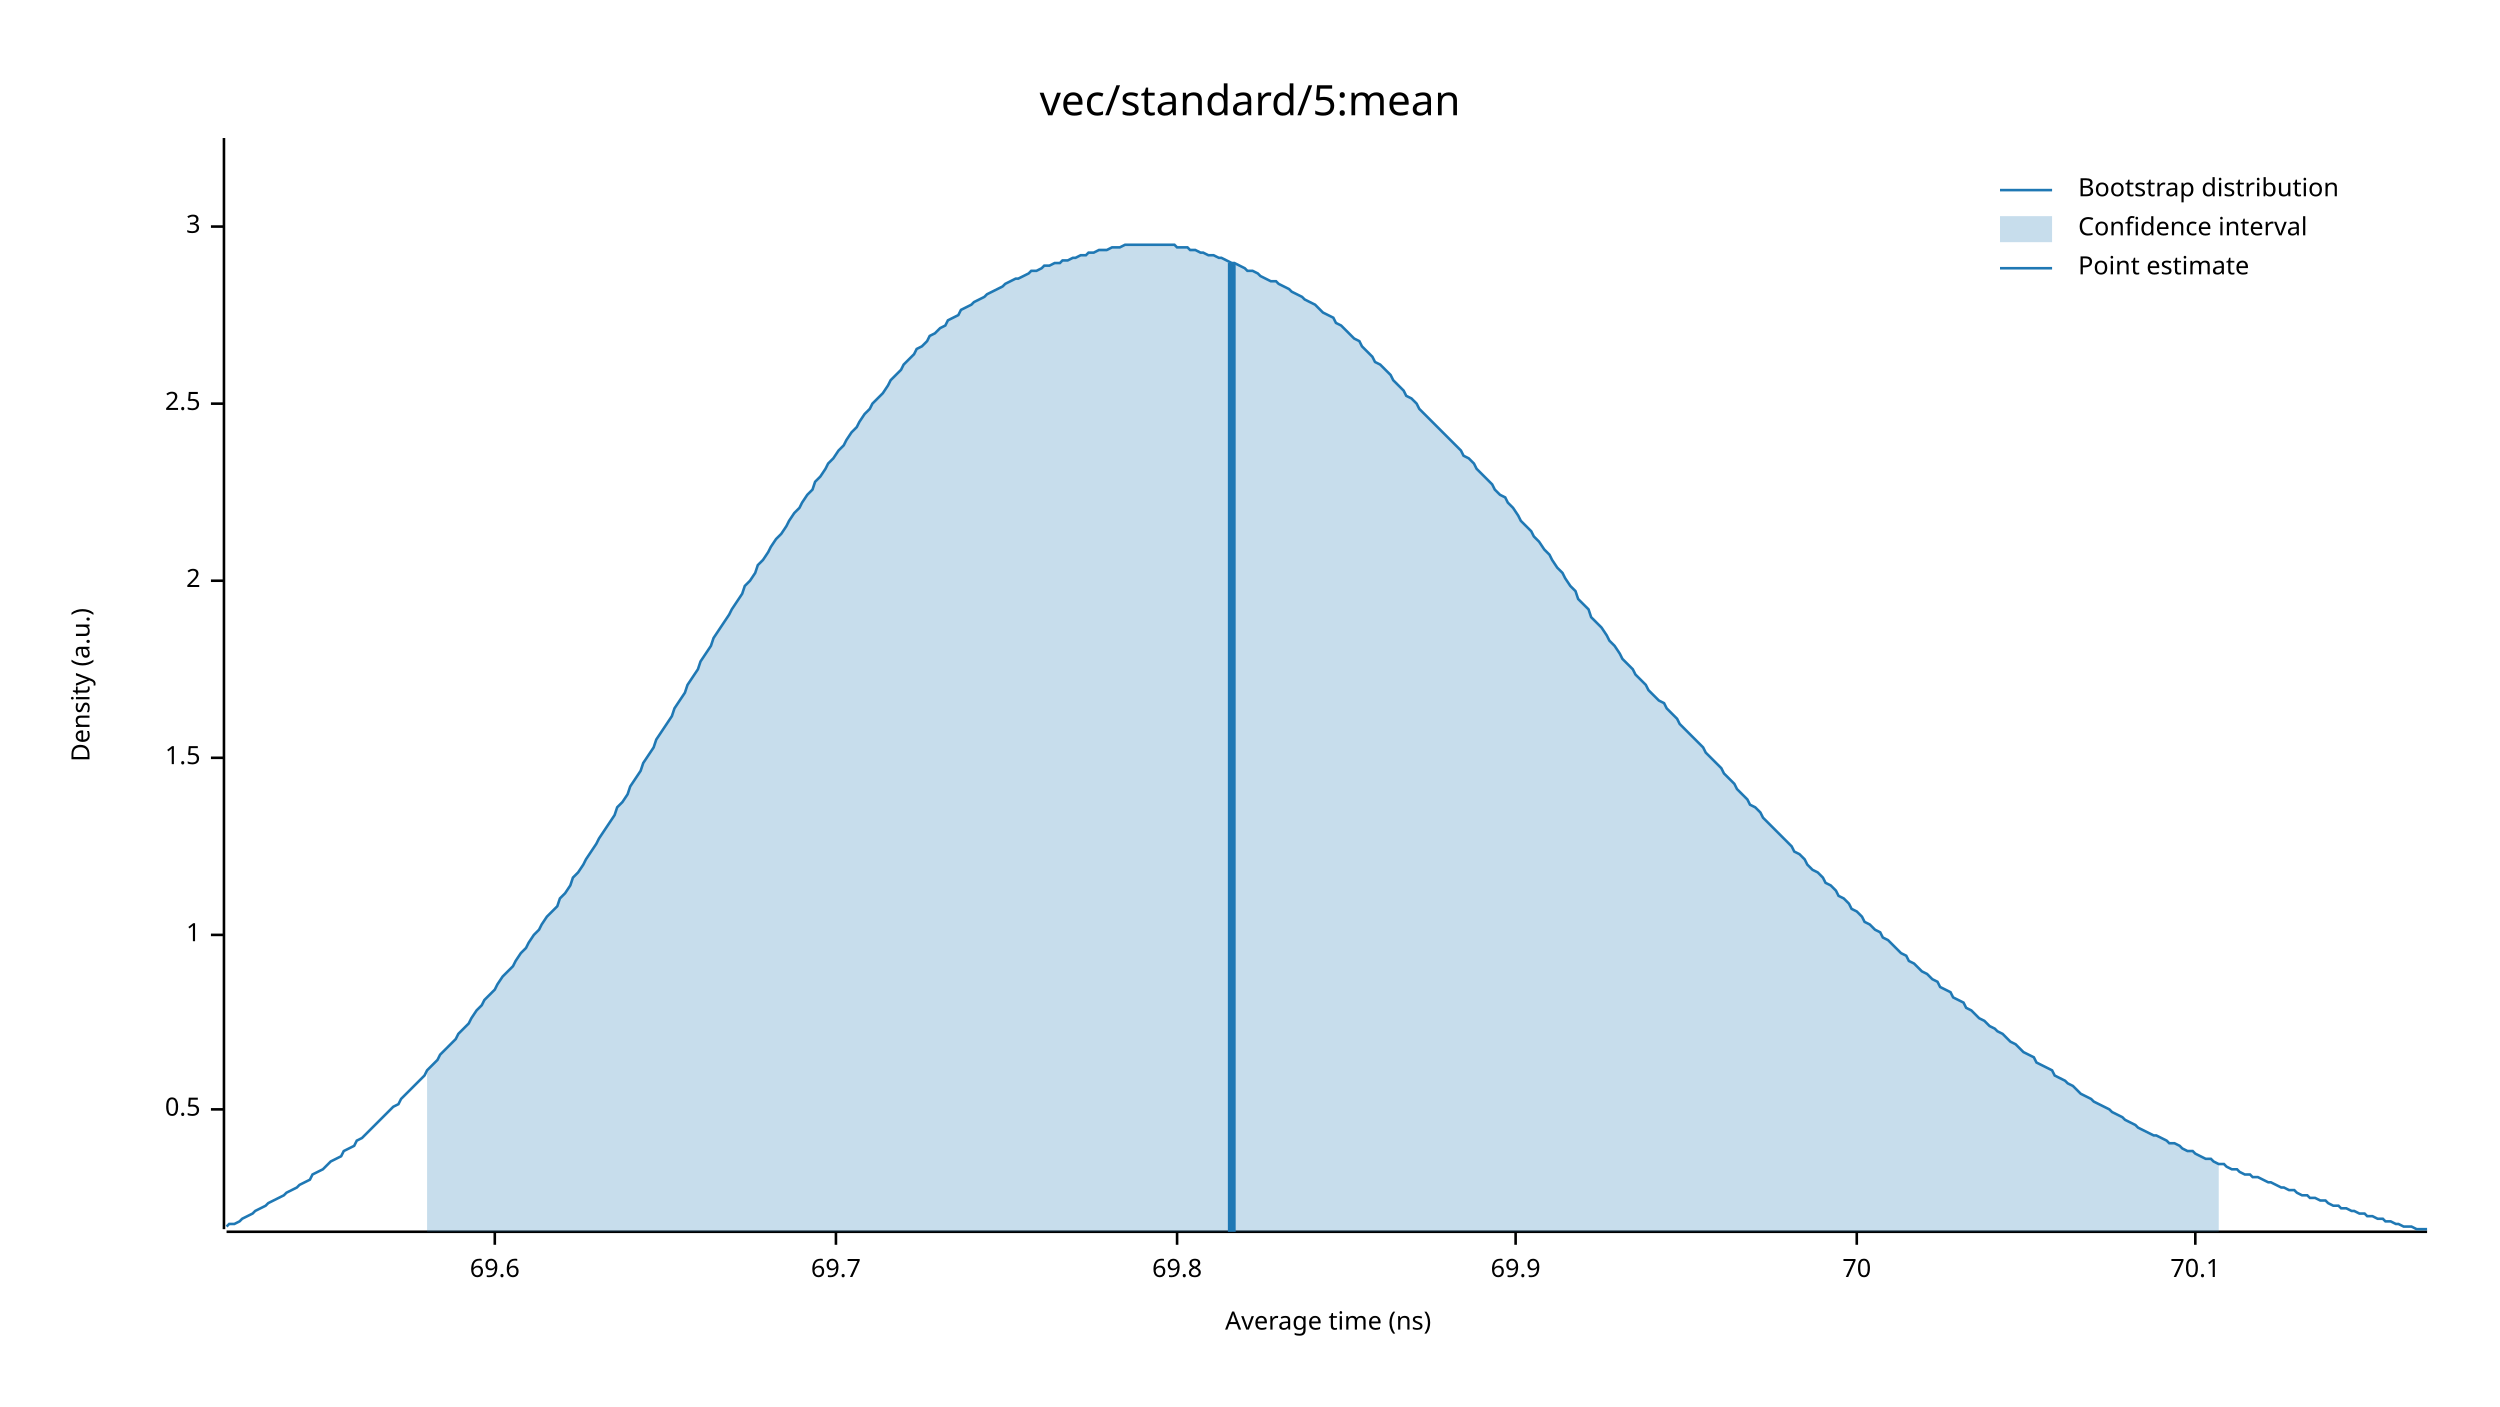
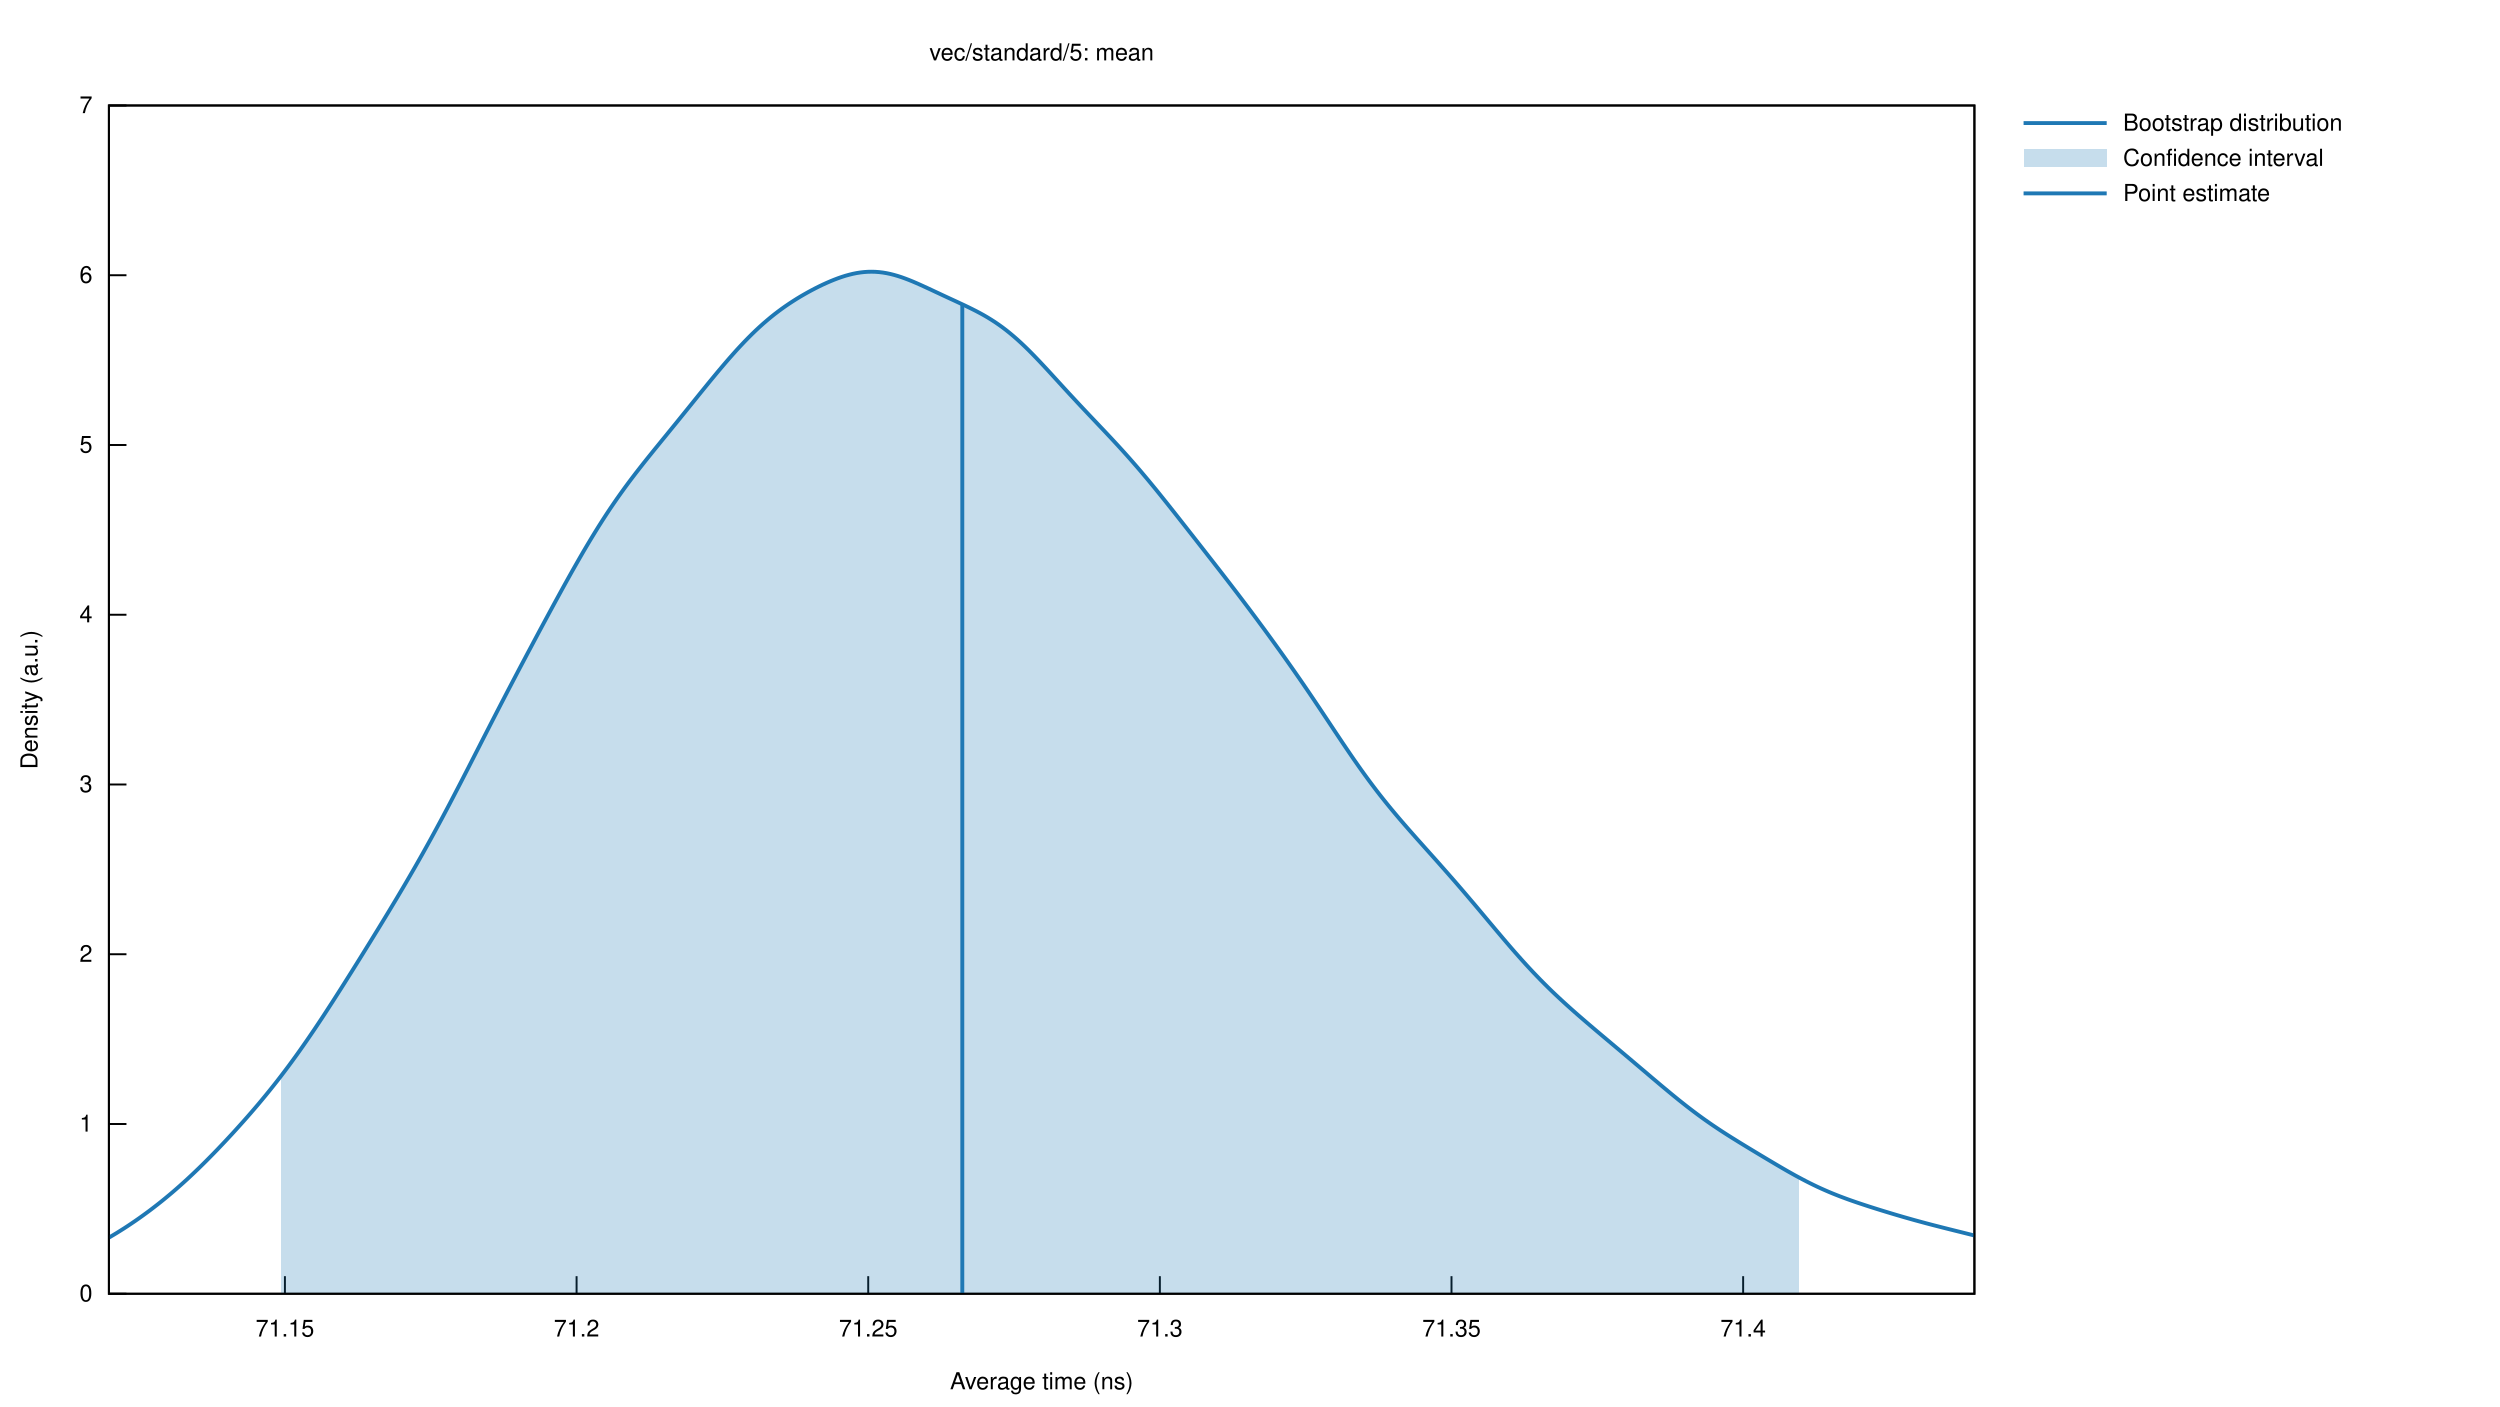
- <svg xmlns="http://www.w3.org/2000/svg" width="960" height="540" viewBox="0 0 960 540">
-   <text x="480" y="32" dy="0.76em" text-anchor="middle" font-family="sans-serif" font-size="16.129" opacity="1" fill="#000000">
- vec/standard/5:mean
- </text>
-   <text x="27" y="263" dy="0.76em" text-anchor="middle" font-family="sans-serif" font-size="9.677" opacity="1" fill="#000000" transform="rotate(270, 27, 263)">
- Density (a.u.)
- </text>
-   <text x="510" y="513" dy="-0.5ex" text-anchor="middle" font-family="sans-serif" font-size="9.677" opacity="1" fill="#000000">
- Average time (ns)
- </text>
-   <polyline fill="none" opacity="1" stroke="#000000" stroke-width="1" points="86,53 86,472 " />
-   <text x="77" y="426" dy="0.5ex" text-anchor="end" font-family="sans-serif" font-size="9.677" opacity="1" fill="#000000">
- 0.5
- </text>
-   <polyline fill="none" opacity="1" stroke="#000000" stroke-width="1" points="81,426 86,426 " />
-   <text x="77" y="359" dy="0.5ex" text-anchor="end" font-family="sans-serif" font-size="9.677" opacity="1" fill="#000000">
- 1
- </text>
-   <polyline fill="none" opacity="1" stroke="#000000" stroke-width="1" points="81,359 86,359 " />
-   <text x="77" y="291" dy="0.5ex" text-anchor="end" font-family="sans-serif" font-size="9.677" opacity="1" fill="#000000">
- 1.5
- </text>
-   <polyline fill="none" opacity="1" stroke="#000000" stroke-width="1" points="81,291 86,291 " />
-   <text x="77" y="223" dy="0.5ex" text-anchor="end" font-family="sans-serif" font-size="9.677" opacity="1" fill="#000000">
- 2
- </text>
-   <polyline fill="none" opacity="1" stroke="#000000" stroke-width="1" points="81,223 86,223 " />
-   <text x="77" y="155" dy="0.5ex" text-anchor="end" font-family="sans-serif" font-size="9.677" opacity="1" fill="#000000">
- 2.5
- </text>
-   <polyline fill="none" opacity="1" stroke="#000000" stroke-width="1" points="81,155 86,155 " />
-   <text x="77" y="87" dy="0.5ex" text-anchor="end" font-family="sans-serif" font-size="9.677" opacity="1" fill="#000000">
- 3
- </text>
-   <polyline fill="none" opacity="1" stroke="#000000" stroke-width="1" points="81,87 86,87 " />
-   <polyline fill="none" opacity="1" stroke="#000000" stroke-width="1" points="87,473 932,473 " />
-   <text x="190" y="483" dy="0.76em" text-anchor="middle" font-family="sans-serif" font-size="9.677" opacity="1" fill="#000000">
- 69.6
- </text>
-   <polyline fill="none" opacity="1" stroke="#000000" stroke-width="1" points="190,473 190,478 " />
-   <text x="321" y="483" dy="0.76em" text-anchor="middle" font-family="sans-serif" font-size="9.677" opacity="1" fill="#000000">
- 69.7
- </text>
-   <polyline fill="none" opacity="1" stroke="#000000" stroke-width="1" points="321,473 321,478 " />
-   <text x="452" y="483" dy="0.76em" text-anchor="middle" font-family="sans-serif" font-size="9.677" opacity="1" fill="#000000">
- 69.8
- </text>
-   <polyline fill="none" opacity="1" stroke="#000000" stroke-width="1" points="452,473 452,478 " />
-   <text x="582" y="483" dy="0.76em" text-anchor="middle" font-family="sans-serif" font-size="9.677" opacity="1" fill="#000000">
- 69.9
- </text>
-   <polyline fill="none" opacity="1" stroke="#000000" stroke-width="1" points="582,473 582,478 " />
-   <text x="713" y="483" dy="0.76em" text-anchor="middle" font-family="sans-serif" font-size="9.677" opacity="1" fill="#000000">
- 70
- </text>
-   <polyline fill="none" opacity="1" stroke="#000000" stroke-width="1" points="713,473 713,478 " />
-   <text x="843" y="483" dy="0.76em" text-anchor="middle" font-family="sans-serif" font-size="9.677" opacity="1" fill="#000000">
- 70.1
- </text>
-   <polyline fill="none" opacity="1" stroke="#000000" stroke-width="1" points="843,473 843,478 " />
-   <polyline fill="none" opacity="1" stroke="#1F78B4" stroke-width="1" points="87,471 88,470 90,470 92,469 93,468 95,467 97,466 98,465 100,464 102,463 103,462 105,461 107,460 109,459 110,458 112,457 114,456 115,455 117,454 119,453 120,451 122,450 124,449 125,448 127,446 129,445 131,444 132,442 134,441 136,440 137,438 139,437 141,435 142,434 144,432 146,430 147,429 149,427 151,425 153,424 154,422 156,420 158,418 159,417 161,415 163,413 164,411 166,409 168,407 169,405 171,403 173,401 175,399 176,397 178,395 180,393 181,391 183,388 185,386 186,384 188,382 190,380 191,378 193,375 195,373 197,371 198,369 200,366 202,364 203,362 205,359 207,357 208,355 210,352 212,350 214,348 215,345 217,343 219,340 220,337 222,335 224,332 225,330 227,327 229,324 230,322 232,319 234,316 236,313 237,310 239,308 241,305 242,302 244,299 246,296 247,293 249,290 251,287 252,284 254,281 256,278 258,275 259,272 261,269 263,266 264,263 266,260 268,257 269,254 271,251 273,248 274,245 276,242 278,239 280,236 281,234 283,231 285,228 286,225 288,223 290,220 291,217 293,215 295,212 296,210 298,207 300,205 302,202 303,200 305,197 307,195 308,193 310,190 312,188 313,185 315,183 317,180 318,178 320,176 322,173 324,171 325,169 327,166 329,164 330,162 332,159 334,157 335,155 337,153 339,151 341,148 342,146 344,144 346,142 347,140 349,138 351,136 352,134 354,133 356,131 357,129 359,128 361,126 363,125 364,123 366,122 368,121 369,119 371,118 373,117 374,116 376,115 378,114 379,113 381,112 383,111 385,110 386,109 388,108 390,107 391,107 393,106 395,105 396,104 398,104 400,103 401,102 403,102 405,101 407,101 408,100 410,100 412,99 413,99 415,98 417,98 418,97 420,97 422,96 423,96 425,96 427,95 429,95 430,95 432,94 434,94 435,94 437,94 439,94 440,94 442,94 444,94 445,94 447,94 449,94 451,94 452,95 454,95 456,95 457,96 459,96 461,97 462,97 464,98 466,98 468,99 469,99 471,100 473,101 474,101 476,102 478,103 479,104 481,104 483,105 484,106 486,107 488,108 490,108 491,109 493,110 495,111 496,112 498,113 500,114 501,115 503,116 505,117 506,118 508,120 510,121 512,122 513,124 515,125 517,127 518,128 520,130 522,131 523,133 525,135 527,137 528,139 530,140 532,142 534,144 535,146 537,148 539,150 540,152 542,153 544,155 545,157 547,159 549,161 550,162 552,164 554,166 556,168 557,169 559,171 561,173 562,175 564,176 566,178 567,180 569,182 571,184 573,186 574,188 576,190 578,191 579,193 581,195 583,198 584,200 586,202 588,204 589,206 591,208 593,211 595,213 596,215 598,218 600,220 601,222 603,225 605,227 606,230 608,232 610,234 611,237 613,239 615,241 617,244 618,246 620,248 622,251 623,253 625,255 627,257 628,259 630,261 632,263 633,265 635,267 637,269 639,270 640,272 642,274 644,276 645,278 647,280 649,282 650,283 652,285 654,287 655,289 657,291 659,293 661,295 662,297 664,299 666,301 667,303 669,305 671,307 672,309 674,310 676,312 677,314 679,316 681,318 683,320 684,321 686,323 688,325 689,327 691,328 693,330 694,332 696,334 698,335 700,337 701,339 703,340 705,342 706,344 708,345 710,347 711,349 713,350 715,352 716,354 718,355 720,357 722,358 723,360 725,361 727,363 728,364 730,366 732,367 733,369 735,370 737,372 738,373 740,374 742,376 744,377 745,379 747,380 749,381 750,383 752,384 754,385 755,387 757,388 759,390 760,391 762,392 764,394 766,395 767,396 769,397 771,399 772,400 774,401 776,403 777,404 779,405 781,406 782,408 784,409 786,410 788,411 789,413 791,414 793,415 794,416 796,417 798,419 799,420 801,421 803,422 804,423 806,424 808,425 810,426 811,427 813,428 815,429 816,430 818,431 820,432 821,433 823,434 825,435 827,436 828,436 830,437 832,438 833,439 835,439 837,440 838,441 840,442 842,442 843,443 845,444 847,445 849,445 850,446 852,447 854,447 855,448 857,449 859,449 860,450 862,451 864,451 865,452 867,452 869,453 871,454 872,454 874,455 876,456 877,456 879,457 881,457 882,458 884,459 886,459 887,460 889,460 891,461 893,461 894,462 896,463 898,463 899,464 901,464 903,465 904,465 906,466 908,466 909,467 911,467 913,468 915,468 916,469 918,469 920,470 921,470 923,471 925,471 926,471 928,472 930,472 932,472 " />
-   <polygon opacity="0.25" fill="#1F78B4" points="164,411 166,409 168,407 169,405 171,403 173,401 175,399 176,397 178,395 180,393 181,391 183,388 185,386 186,384 188,382 190,380 191,378 193,375 195,373 197,371 198,369 200,366 202,364 203,362 205,359 207,357 208,355 210,352 212,350 214,348 215,345 217,343 219,340 220,337 222,335 224,332 225,330 227,327 229,324 230,322 232,319 234,316 236,313 237,310 239,308 241,305 242,302 244,299 246,296 247,293 249,290 251,287 252,284 254,281 256,278 258,275 259,272 261,269 263,266 264,263 266,260 268,257 269,254 271,251 273,248 274,245 276,242 278,239 280,236 281,234 283,231 285,228 286,225 288,223 290,220 291,217 293,215 295,212 296,210 298,207 300,205 302,202 303,200 305,197 307,195 308,193 310,190 312,188 313,185 315,183 317,180 318,178 320,176 322,173 324,171 325,169 327,166 329,164 330,162 332,159 334,157 335,155 337,153 339,151 341,148 342,146 344,144 346,142 347,140 349,138 351,136 352,134 354,133 356,131 357,129 359,128 361,126 363,125 364,123 366,122 368,121 369,119 371,118 373,117 374,116 376,115 378,114 379,113 381,112 383,111 385,110 386,109 388,108 390,107 391,107 393,106 395,105 396,104 398,104 400,103 401,102 403,102 405,101 407,101 408,100 410,100 412,99 413,99 415,98 417,98 418,97 420,97 422,96 423,96 425,96 427,95 429,95 430,95 432,94 434,94 435,94 437,94 439,94 440,94 442,94 444,94 445,94 447,94 449,94 451,94 452,95 454,95 456,95 457,96 459,96 461,97 462,97 464,98 466,98 468,99 469,99 471,100 473,101 474,101 476,102 478,103 479,104 481,104 483,105 484,106 486,107 488,108 490,108 491,109 493,110 495,111 496,112 498,113 500,114 501,115 503,116 505,117 506,118 508,120 510,121 512,122 513,124 515,125 517,127 518,128 520,130 522,131 523,133 525,135 527,137 528,139 530,140 532,142 534,144 535,146 537,148 539,150 540,152 542,153 544,155 545,157 547,159 549,161 550,162 552,164 554,166 556,168 557,169 559,171 561,173 562,175 564,176 566,178 567,180 569,182 571,184 573,186 574,188 576,190 578,191 579,193 581,195 583,198 584,200 586,202 588,204 589,206 591,208 593,211 595,213 596,215 598,218 600,220 601,222 603,225 605,227 606,230 608,232 610,234 611,237 613,239 615,241 617,244 618,246 620,248 622,251 623,253 625,255 627,257 628,259 630,261 632,263 633,265 635,267 637,269 639,270 640,272 642,274 644,276 645,278 647,280 649,282 650,283 652,285 654,287 655,289 657,291 659,293 661,295 662,297 664,299 666,301 667,303 669,305 671,307 672,309 674,310 676,312 677,314 679,316 681,318 683,320 684,321 686,323 688,325 689,327 691,328 693,330 694,332 696,334 698,335 700,337 701,339 703,340 705,342 706,344 708,345 710,347 711,349 713,350 715,352 716,354 718,355 720,357 722,358 723,360 725,361 727,363 728,364 730,366 732,367 733,369 735,370 737,372 738,373 740,374 742,376 744,377 745,379 747,380 749,381 750,383 752,384 754,385 755,387 757,388 759,390 760,391 762,392 764,394 766,395 767,396 769,397 771,399 772,400 774,401 776,403 777,404 779,405 781,406 782,408 784,409 786,410 788,411 789,413 791,414 793,415 794,416 796,417 798,419 799,420 801,421 803,422 804,423 806,424 808,425 810,426 811,427 813,428 815,429 816,430 818,431 820,432 821,433 823,434 825,435 827,436 828,436 830,437 832,438 833,439 835,439 837,440 838,441 840,442 842,442 843,443 845,444 847,445 849,445 850,446 852,447 852,473 164,473 " />
-   <polyline fill="none" opacity="1" stroke="#1F78B4" stroke-width="3" points="473,473 473,101 " />
-   <text x="798" y="68" dy="0.76em" text-anchor="start" font-family="sans-serif" font-size="9.677" opacity="1" fill="#000000">
- Bootstrap distribution
- </text>
-   <text x="798" y="83" dy="0.76em" text-anchor="start" font-family="sans-serif" font-size="9.677" opacity="1" fill="#000000">
- Confidence interval
- </text>
-   <text x="798" y="98" dy="0.76em" text-anchor="start" font-family="sans-serif" font-size="9.677" opacity="1" fill="#000000">
- Point estimate
- </text>
-   <polyline fill="none" opacity="1" stroke="#1F78B4" stroke-width="1" points="768,73 788,73 " />
-   <rect x="768" y="83" width="20" height="10" opacity="0.25" fill="#1F78B4" stroke="none" />
-   <polyline fill="none" opacity="1" stroke="#1F78B4" stroke-width="1" points="768,103 788,103 " />
+ <svg xmlns="http://www.w3.org/2000/svg" xmlns:xlink="http://www.w3.org/1999/xlink" viewBox="0 0 1280 720">
+   <g id="gnuplot_canvas">
+     <rect x="0" y="0" width="1280" height="720" fill="none" />
+     <defs>
+       <circle id="gpDot" r="0.5" stroke-width="0.5" stroke="currentColor" />
+       <path id="gpPt0" stroke-width="0.222" stroke="currentColor" d="M-1,0 h2 M0,-1 v2" />
+       <path id="gpPt1" stroke-width="0.222" stroke="currentColor" d="M-1,-1 L1,1 M1,-1 L-1,1" />
+       <path id="gpPt2" stroke-width="0.222" stroke="currentColor" d="M-1,0 L1,0 M0,-1 L0,1 M-1,-1 L1,1 M-1,1 L1,-1" />
+       <rect id="gpPt3" stroke-width="0.222" stroke="currentColor" x="-1" y="-1" width="2" height="2" />
+       <rect id="gpPt4" stroke-width="0.222" stroke="currentColor" fill="currentColor" x="-1" y="-1" width="2" height="2" />
+       <circle id="gpPt5" stroke-width="0.222" stroke="currentColor" cx="0" cy="0" r="1" />
+       <use xlink:href="#gpPt5" id="gpPt6" fill="currentColor" stroke="none" />
+       <path id="gpPt7" stroke-width="0.222" stroke="currentColor" d="M0,-1.33 L-1.33,0.67 L1.33,0.67 z" />
+       <use xlink:href="#gpPt7" id="gpPt8" fill="currentColor" stroke="none" />
+       <use xlink:href="#gpPt7" id="gpPt9" stroke="currentColor" transform="rotate(180)" />
+       <use xlink:href="#gpPt9" id="gpPt10" fill="currentColor" stroke="none" />
+       <use xlink:href="#gpPt3" id="gpPt11" stroke="currentColor" transform="rotate(45)" />
+       <use xlink:href="#gpPt11" id="gpPt12" fill="currentColor" stroke="none" />
+       <path id="gpPt13" stroke-width="0.222" stroke="currentColor" d="M0,1.330 L1.265,0.411 L0.782,-1.067 L-0.782,-1.076 L-1.265,0.411 z" />
+       <use xlink:href="#gpPt13" id="gpPt14" fill="currentColor" stroke="none" />
+       <filter id="textbox" filterUnits="objectBoundingBox" x="0" y="0" height="1" width="1">
+         <feFlood flood-color="white" flood-opacity="1" result="bgnd" />
+         <feComposite in="SourceGraphic" in2="bgnd" operator="atop" />
+       </filter>
+       <filter id="greybox" filterUnits="objectBoundingBox" x="0" y="0" height="1" width="1">
+         <feFlood flood-color="lightgrey" flood-opacity="1" result="grey" />
+         <feComposite in="SourceGraphic" in2="grey" operator="atop" />
+       </filter>
+     </defs>
+     <g fill="none" color="white" stroke="currentColor" stroke-width="1.00" stroke-linecap="butt" stroke-linejoin="miter">
+ </g>
+     <g fill="none" color="black" stroke="currentColor" stroke-width="1.00" stroke-linecap="butt" stroke-linejoin="miter">
+       <path stroke="black" d="M55.75,662.40 L64.75,662.40  " />
+       <g transform="translate(47.36,666.30)" stroke="none" fill="black" font-family="Helvetica" font-size="12.00" text-anchor="end">
+         <text>
+           <tspan font-family="Helvetica"> 0</tspan>
+         </text>
+       </g>
+     </g>
+     <g fill="none" color="black" stroke="currentColor" stroke-width="1.00" stroke-linecap="butt" stroke-linejoin="miter">
+       <path stroke="black" d="M55.75,575.49 L64.75,575.49  " />
+       <g transform="translate(47.36,579.39)" stroke="none" fill="black" font-family="Helvetica" font-size="12.00" text-anchor="end">
+         <text>
+           <tspan font-family="Helvetica"> 1</tspan>
+         </text>
+       </g>
+     </g>
+     <g fill="none" color="black" stroke="currentColor" stroke-width="1.00" stroke-linecap="butt" stroke-linejoin="miter">
+       <path stroke="black" d="M55.75,488.57 L64.75,488.57  " />
+       <g transform="translate(47.36,492.47)" stroke="none" fill="black" font-family="Helvetica" font-size="12.00" text-anchor="end">
+         <text>
+           <tspan font-family="Helvetica"> 2</tspan>
+         </text>
+       </g>
+     </g>
+     <g fill="none" color="black" stroke="currentColor" stroke-width="1.00" stroke-linecap="butt" stroke-linejoin="miter">
+       <path stroke="black" d="M55.75,401.66 L64.75,401.66  " />
+       <g transform="translate(47.36,405.56)" stroke="none" fill="black" font-family="Helvetica" font-size="12.00" text-anchor="end">
+         <text>
+           <tspan font-family="Helvetica"> 3</tspan>
+         </text>
+       </g>
+     </g>
+     <g fill="none" color="black" stroke="currentColor" stroke-width="1.00" stroke-linecap="butt" stroke-linejoin="miter">
+       <path stroke="black" d="M55.75,314.75 L64.75,314.75  " />
+       <g transform="translate(47.36,318.65)" stroke="none" fill="black" font-family="Helvetica" font-size="12.00" text-anchor="end">
+         <text>
+           <tspan font-family="Helvetica"> 4</tspan>
+         </text>
+       </g>
+     </g>
+     <g fill="none" color="black" stroke="currentColor" stroke-width="1.00" stroke-linecap="butt" stroke-linejoin="miter">
+       <path stroke="black" d="M55.75,227.84 L64.75,227.84  " />
+       <g transform="translate(47.36,231.74)" stroke="none" fill="black" font-family="Helvetica" font-size="12.00" text-anchor="end">
+         <text>
+           <tspan font-family="Helvetica"> 5</tspan>
+         </text>
+       </g>
+     </g>
+     <g fill="none" color="black" stroke="currentColor" stroke-width="1.00" stroke-linecap="butt" stroke-linejoin="miter">
+       <path stroke="black" d="M55.75,140.92 L64.75,140.92  " />
+       <g transform="translate(47.36,144.82)" stroke="none" fill="black" font-family="Helvetica" font-size="12.00" text-anchor="end">
+         <text>
+           <tspan font-family="Helvetica"> 6</tspan>
+         </text>
+       </g>
+     </g>
+     <g fill="none" color="black" stroke="currentColor" stroke-width="1.00" stroke-linecap="butt" stroke-linejoin="miter">
+       <path stroke="black" d="M55.75,54.01 L64.75,54.01  " />
+       <g transform="translate(47.36,57.91)" stroke="none" fill="black" font-family="Helvetica" font-size="12.00" text-anchor="end">
+         <text>
+           <tspan font-family="Helvetica"> 7</tspan>
+         </text>
+       </g>
+     </g>
+     <g fill="none" color="black" stroke="currentColor" stroke-width="1.00" stroke-linecap="butt" stroke-linejoin="miter">
+       <path stroke="black" d="M145.88,662.40 L145.88,653.40  " />
+       <g transform="translate(145.88,684.30)" stroke="none" fill="black" font-family="Helvetica" font-size="12.00" text-anchor="middle">
+         <text>
+           <tspan font-family="Helvetica"> 71.15</tspan>
+         </text>
+       </g>
+     </g>
+     <g fill="none" color="black" stroke="currentColor" stroke-width="1.00" stroke-linecap="butt" stroke-linejoin="miter">
+       <path stroke="black" d="M295.21,662.40 L295.21,653.40  " />
+       <g transform="translate(295.21,684.30)" stroke="none" fill="black" font-family="Helvetica" font-size="12.00" text-anchor="middle">
+         <text>
+           <tspan font-family="Helvetica"> 71.2</tspan>
+         </text>
+       </g>
+     </g>
+     <g fill="none" color="black" stroke="currentColor" stroke-width="1.00" stroke-linecap="butt" stroke-linejoin="miter">
+       <path stroke="black" d="M444.53,662.40 L444.53,653.40  " />
+       <g transform="translate(444.53,684.30)" stroke="none" fill="black" font-family="Helvetica" font-size="12.00" text-anchor="middle">
+         <text>
+           <tspan font-family="Helvetica"> 71.25</tspan>
+         </text>
+       </g>
+     </g>
+     <g fill="none" color="black" stroke="currentColor" stroke-width="1.00" stroke-linecap="butt" stroke-linejoin="miter">
+       <path stroke="black" d="M593.85,662.40 L593.85,653.40  " />
+       <g transform="translate(593.85,684.30)" stroke="none" fill="black" font-family="Helvetica" font-size="12.00" text-anchor="middle">
+         <text>
+           <tspan font-family="Helvetica"> 71.3</tspan>
+         </text>
+       </g>
+     </g>
+     <g fill="none" color="black" stroke="currentColor" stroke-width="1.00" stroke-linecap="butt" stroke-linejoin="miter">
+       <path stroke="black" d="M743.17,662.40 L743.17,653.40  " />
+       <g transform="translate(743.17,684.30)" stroke="none" fill="black" font-family="Helvetica" font-size="12.00" text-anchor="middle">
+         <text>
+           <tspan font-family="Helvetica"> 71.35</tspan>
+         </text>
+       </g>
+     </g>
+     <g fill="none" color="black" stroke="currentColor" stroke-width="1.00" stroke-linecap="butt" stroke-linejoin="miter">
+       <path stroke="black" d="M892.49,662.40 L892.49,653.40  " />
+       <g transform="translate(892.49,684.30)" stroke="none" fill="black" font-family="Helvetica" font-size="12.00" text-anchor="middle">
+         <text>
+           <tspan font-family="Helvetica"> 71.4</tspan>
+         </text>
+       </g>
+     </g>
+     <g fill="none" color="black" stroke="currentColor" stroke-width="1.00" stroke-linecap="butt" stroke-linejoin="miter">
+ </g>
+     <g fill="none" color="black" stroke="currentColor" stroke-width="1.00" stroke-linecap="butt" stroke-linejoin="miter">
+       <path stroke="black" d="M55.75,54.01 L55.75,662.40 L1010.90,662.40 L1010.90,54.01 L55.75,54.01 Z  " />
+     </g>
+     <g fill="none" color="black" stroke="currentColor" stroke-width="1.00" stroke-linecap="butt" stroke-linejoin="miter">
+ </g>
+     <g id="gnuplot_plot_1">
+       <g fill="none" color="white" stroke="black" stroke-width="2.00" stroke-linecap="butt" stroke-linejoin="miter">
+ </g>
+       <g fill="none" color="black" stroke="currentColor" stroke-width="2.00" stroke-linecap="butt" stroke-linejoin="miter">
+         <g transform="translate(1087.02,66.91)" stroke="none" fill="black" font-family="Helvetica" font-size="12.00" text-anchor="start">
+           <text>
+             <tspan font-family="Helvetica">Bootstrap distribution</tspan>
+           </text>
+         </g>
+       </g>
+       <g fill="none" color="black" stroke="currentColor" stroke-width="2.00" stroke-linecap="butt" stroke-linejoin="miter">
+         <path stroke="rgb( 31, 120, 180)" d="M1036.07,63.01 L1078.63,63.01 M55.75,633.67 L57.66,632.54 L59.58,631.39 L61.49,630.20 L63.41,628.99 L65.32,627.75   L67.23,626.47 L69.15,625.17 L71.06,623.84 L72.98,622.47 L74.89,621.08 L76.81,619.66 L78.72,618.20 L80.63,616.72   L82.55,615.20 L84.46,613.65 L86.38,612.06 L88.29,610.45 L90.20,608.80 L92.12,607.11 L94.03,605.40 L95.95,603.65   L97.86,601.87 L99.77,600.06 L101.69,598.22 L103.60,596.35 L105.52,594.45 L107.43,592.52 L109.35,590.57 L111.26,588.60   L113.17,586.59 L115.09,584.57 L117.00,582.52 L118.92,580.45 L120.83,578.36 L122.74,576.24 L124.66,574.10 L126.57,571.94   L128.49,569.74 L130.40,567.52 L132.32,565.27 L134.23,562.98 L136.14,560.67 L138.06,558.31 L139.97,555.92 L141.89,553.49   L143.80,551.02 L145.71,548.51 L147.63,545.96 L149.54,543.36 L151.46,540.72 L153.37,538.05 L155.28,535.33 L157.20,532.57   L159.11,529.78 L161.03,526.96 L162.94,524.10 L164.86,521.21 L166.77,518.29 L168.68,515.34 L170.60,512.38 L172.51,509.39   L174.43,506.39 L176.34,503.37 L178.25,500.33 L180.17,497.29 L182.08,494.23 L184.00,491.16 L185.91,488.08 L187.82,485.00   L189.74,481.90 L191.65,478.79 L193.57,475.68 L195.48,472.55 L197.40,469.40 L199.31,466.25 L201.22,463.07 L203.14,459.88   L205.05,456.66 L206.97,453.42 L208.88,450.15 L210.79,446.86 L212.71,443.53 L214.62,440.17 L216.54,436.78 L218.45,433.35   L220.37,429.89 L222.28,426.39 L224.19,422.86 L226.11,419.30 L228.02,415.70 L229.94,412.08 L231.85,408.42 L233.76,404.74   L235.68,401.05 L237.59,397.33 L239.51,393.60 L241.42,389.86 L243.33,386.12 L245.25,382.37 L247.16,378.62 L249.08,374.88   L250.99,371.15 L252.91,367.42 L254.82,363.71 L256.73,360.01 L258.65,356.32 L260.56,352.65 L262.48,348.99 L264.39,345.34   L266.30,341.71 L268.22,338.09 L270.13,334.48 L272.05,330.88 L273.96,327.29 L275.87,323.71 L277.79,320.14 L279.70,316.59   L281.62,313.04 L283.53,309.51 L285.45,306.00 L287.36,302.51 L289.27,299.04 L291.19,295.59 L293.10,292.18 L295.02,288.81   L296.93,285.47 L298.84,282.17 L300.76,278.93 L302.67,275.74 L304.59,272.60 L306.50,269.52 L308.41,266.51 L310.33,263.55   L312.24,260.66 L314.16,257.84 L316.07,255.07 L317.99,252.37 L319.90,249.72 L321.81,247.13 L323.73,244.58 L325.64,242.08   L327.56,239.62 L329.47,237.19 L331.38,234.79 L333.30,232.41 L335.21,230.04 L337.13,227.69 L339.04,225.34 L340.96,223.00   L342.87,220.65 L344.78,218.30 L346.70,215.95 L348.61,213.59 L350.53,211.22 L352.44,208.86 L354.35,206.49 L356.27,204.12   L358.18,201.75 L360.10,199.39 L362.01,197.04 L363.92,194.70 L365.84,192.38 L367.75,190.08 L369.67,187.80 L371.58,185.56   L373.50,183.35 L375.41,181.19 L377.32,179.06 L379.24,176.99 L381.15,174.97 L383.07,173.00 L384.98,171.09 L386.89,169.25   L388.81,167.46 L390.72,165.74 L392.64,164.09 L394.55,162.49 L396.46,160.96 L398.38,159.49 L400.29,158.08 L402.21,156.72   L404.12,155.42 L406.04,154.17 L407.95,152.96 L409.86,151.80 L411.78,150.69 L413.69,149.61 L415.61,148.57 L417.52,147.57   L419.43,146.61 L421.35,145.69 L423.26,144.82 L425.18,143.99 L427.09,143.21 L429.01,142.48 L430.92,141.81 L432.83,141.20   L434.75,140.67 L436.66,140.20 L438.58,139.81 L440.49,139.51 L442.40,139.29 L444.32,139.16 L446.23,139.12 L448.15,139.17   L450.06,139.31 L451.97,139.54 L453.89,139.86 L455.80,140.26 L457.72,140.75 L459.63,141.30 L461.55,141.92 L463.46,142.61   L465.37,143.34 L467.29,144.12 L469.20,144.94 L471.12,145.79 L473.03,146.66 L474.94,147.54 L476.86,148.43 L478.77,149.33   L480.69,150.22 L482.60,151.12 L484.51,152.01 L486.43,152.90 L488.34,153.78 L490.26,154.67 L492.17,155.56 L494.09,156.46   L496.00,157.38 L497.91,158.33 L499.83,159.30 L501.74,160.31 L503.66,161.37 L505.57,162.48 L507.48,163.66 L509.40,164.89   L511.31,166.20 L513.23,167.58 L515.14,169.03 L517.05,170.56 L518.97,172.17 L520.88,173.84 L522.80,175.59 L524.71,177.40   L526.63,179.27 L528.54,181.20 L530.45,183.17 L532.37,185.18 L534.28,187.22 L536.20,189.28 L538.11,191.36 L540.02,193.45   L541.94,195.55 L543.85,197.64 L545.77,199.73 L547.68,201.81 L549.60,203.87 L551.51,205.93 L553.42,207.98 L555.34,210.01   L557.25,212.04 L559.17,214.06 L561.08,216.07 L562.99,218.09 L564.91,220.11 L566.82,222.14 L568.74,224.18 L570.65,226.24   L572.56,228.31 L574.48,230.41 L576.39,232.53 L578.31,234.68 L580.22,236.86 L582.14,239.06 L584.05,241.29 L585.96,243.56   L587.88,245.84 L589.79,248.16 L591.71,250.49 L593.62,252.85 L595.53,255.23 L597.45,257.62 L599.36,260.03 L601.28,262.45   L603.19,264.87 L605.10,267.30 L607.02,269.74 L608.93,272.18 L610.85,274.62 L612.76,277.06 L614.68,279.51 L616.59,281.95   L618.50,284.40 L620.42,286.85 L622.33,289.31 L624.25,291.77 L626.16,294.23 L628.07,296.71 L629.99,299.19 L631.90,301.69   L633.82,304.19 L635.73,306.71 L637.64,309.24 L639.56,311.78 L641.47,314.34 L643.39,316.91 L645.30,319.50 L647.22,322.10   L649.13,324.71 L651.04,327.34 L652.96,329.99 L654.87,332.64 L656.79,335.32 L658.70,338.01 L660.61,340.72 L662.53,343.45   L664.44,346.20 L666.36,348.97 L668.27,351.76 L670.19,354.57 L672.10,357.40 L674.01,360.24 L675.93,363.10 L677.84,365.97   L679.76,368.85 L681.67,371.73 L683.58,374.61 L685.50,377.48 L687.41,380.34 L689.33,383.18 L691.24,385.99 L693.15,388.78   L695.07,391.52 L696.98,394.23 L698.90,396.89 L700.81,399.50 L702.73,402.07 L704.64,404.59 L706.55,407.06 L708.47,409.48   L710.38,411.85 L712.30,414.19 L714.21,416.48 L716.12,418.74 L718.04,420.98 L719.95,423.18 L721.87,425.37 L723.78,427.53   L725.69,429.69 L727.61,431.83 L729.52,433.98 L731.44,436.12 L733.35,438.26 L735.27,440.40 L737.18,442.56 L739.09,444.72   L741.01,446.89 L742.92,449.07 L744.84,451.26 L746.75,453.47 L748.66,455.69 L750.58,457.93 L752.49,460.18 L754.41,462.43   L756.32,464.70 L758.24,466.98 L760.15,469.26 L762.06,471.54 L763.98,473.82 L765.89,476.10 L767.81,478.37 L769.72,480.63   L771.63,482.87 L773.55,485.10 L775.46,487.30 L777.38,489.47 L779.29,491.61 L781.20,493.72 L783.12,495.80 L785.03,497.84   L786.95,499.84 L788.86,501.81 L790.78,503.74 L792.69,505.64 L794.60,507.50 L796.52,509.33 L798.43,511.12 L800.35,512.89   L802.26,514.63 L804.17,516.35 L806.09,518.05 L808.00,519.73 L809.92,521.39 L811.83,523.04 L813.74,524.68 L815.66,526.31   L817.57,527.93 L819.49,529.55 L821.40,531.16 L823.32,532.77 L825.23,534.38 L827.14,535.99 L829.06,537.60 L830.97,539.21   L832.89,540.83 L834.80,542.44 L836.71,544.06 L838.63,545.69 L840.54,547.31 L842.46,548.93 L844.37,550.56 L846.28,552.18   L848.20,553.79 L850.11,555.41 L852.03,557.01 L853.94,558.60 L855.86,560.19 L857.77,561.75 L859.68,563.30 L861.60,564.82   L863.51,566.33 L865.43,567.81 L867.34,569.26 L869.25,570.69 L871.17,572.09 L873.08,573.46 L875.00,574.80 L876.91,576.12   L878.83,577.41 L880.74,578.68 L882.65,579.92 L884.57,581.15 L886.48,582.36 L888.40,583.55 L890.31,584.74 L892.22,585.91   L894.14,587.08 L896.05,588.24 L897.97,589.40 L899.88,590.55 L901.79,591.70 L903.71,592.85 L905.62,593.99 L907.54,595.13   L909.45,596.26 L911.37,597.39 L913.28,598.50 L915.19,599.60 L917.11,600.68 L919.02,601.75 L920.94,602.79 L922.85,603.81   L924.76,604.81 L926.68,605.78 L928.59,606.72 L930.51,607.64 L932.42,608.52 L934.33,609.37 L936.25,610.20 L938.16,611.00   L940.08,611.77 L941.99,612.52 L943.91,613.24 L945.82,613.95 L947.73,614.63 L949.65,615.30 L951.56,615.95 L953.48,616.59   L955.39,617.22 L957.30,617.84 L959.22,618.45 L961.13,619.05 L963.05,619.65 L964.96,620.24 L966.88,620.82 L968.79,621.40   L970.70,621.97 L972.62,622.53 L974.53,623.09 L976.45,623.64 L978.36,624.18 L980.27,624.72 L982.19,625.24 L984.10,625.76   L986.02,626.28 L987.93,626.78 L989.84,627.28 L991.76,627.77 L993.67,628.26 L995.59,628.75 L997.50,629.23 L999.42,629.71   L1001.33,630.19 L1003.24,630.66 L1005.16,631.14 L1007.07,631.62 L1008.99,632.10 L1010.90,632.58  " />
+       </g>
+     </g>
+     <g id="gnuplot_plot_2">
+       <g fill="none" color="white" stroke="rgb( 31, 120, 180)" stroke-width="1.00" stroke-linecap="butt" stroke-linejoin="miter">
+ </g>
+       <g fill="none" color="black" stroke="currentColor" stroke-width="1.00" stroke-linecap="butt" stroke-linejoin="miter">
+         <g transform="translate(1087.02,84.91)" stroke="none" fill="black" font-family="Helvetica" font-size="12.00" text-anchor="start">
+           <text>
+             <tspan font-family="Helvetica">Confidence interval</tspan>
+           </text>
+         </g>
+       </g>
+       <g fill="none" color="black" stroke="currentColor" stroke-width="1.00" stroke-linecap="butt" stroke-linejoin="miter">
+         <g stroke="none" shape-rendering="crispEdges">
+           <polygon fill="rgb( 31, 120, 180)" fill-opacity="0.25" points="1036.07,85.51 1078.63,85.51 1078.63,76.51 1036.07,76.51 " />
+           <polygon fill="rgb( 31, 120, 180)" fill-opacity="0.25" points="143.80,551.02 145.71,548.51 147.63,545.96 149.54,543.36 151.46,540.72 153.37,538.05 155.28,535.33 157.20,532.57 159.11,529.78 161.03,526.96 162.94,524.10 164.86,521.21 166.77,518.29 168.68,515.34 170.60,512.38 172.51,509.39 174.43,506.39 176.34,503.37 178.25,500.33 180.17,497.29 182.08,494.23 184.00,491.16 185.91,488.08 187.82,485.00 189.74,481.90 191.65,478.79 193.57,475.68 195.48,472.55 197.40,469.40 199.31,466.25 201.22,463.07 203.14,459.88 205.05,456.66 206.97,453.42 208.88,450.15 210.79,446.86 212.71,443.53 214.62,440.17 216.54,436.78 218.45,433.35 220.37,429.89 222.28,426.39 224.19,422.86 226.11,419.30 228.02,415.70 229.94,412.08 231.85,408.42 233.76,404.74 235.68,401.05 237.59,397.33 239.51,393.60 241.42,389.86 243.33,386.12 245.25,382.37 247.16,378.62 249.08,374.88 250.99,371.15 252.91,367.42 254.82,363.71 256.73,360.01 258.65,356.32 260.56,352.65 262.48,348.99 264.39,345.34 266.30,341.71 268.22,338.09 270.13,334.48 272.05,330.88 273.96,327.29 275.87,323.71 277.79,320.14 279.70,316.59 281.62,313.04 283.53,309.51 285.45,306.00 287.36,302.51 289.27,299.04 291.19,295.59 293.10,292.18 295.02,288.81 296.93,285.47 298.84,282.17 300.76,278.93 302.67,275.74 304.59,272.60 306.50,269.52 308.41,266.51 310.33,263.55 312.24,260.66 314.16,257.84 316.07,255.07 317.99,252.37 319.90,249.72 321.81,247.13 323.73,244.58 325.64,242.08 327.56,239.62 329.47,237.19 331.38,234.79 333.30,232.41 335.21,230.04 337.13,227.69 339.04,225.34 340.96,223.00 342.87,220.65 344.78,218.30 346.70,215.95 348.61,213.59 350.53,211.22 352.44,208.86 354.35,206.49 356.27,204.12 358.18,201.75 360.10,199.39 362.01,197.04 363.92,194.70 365.84,192.38 367.75,190.08 369.67,187.80 371.58,185.56 373.50,183.35 375.41,181.19 377.32,179.06 379.24,176.99 381.15,174.97 383.07,173.00 384.98,171.09 386.89,169.25 388.81,167.46 390.72,165.74 392.64,164.09 394.55,162.49 396.46,160.96 398.38,159.49 400.29,158.08 402.21,156.72 404.12,155.42 406.04,154.17 407.95,152.96 409.86,151.80 411.78,150.69 413.69,149.61 415.61,148.57 417.52,147.57 419.43,146.61 421.35,145.69 423.26,144.82 425.18,143.99 427.09,143.21 429.01,142.48 430.92,141.81 432.83,141.20 434.75,140.67 436.66,140.20 438.58,139.81 440.49,139.51 442.40,139.29 444.32,139.16 446.23,139.12 448.15,139.17 450.06,139.31 451.97,139.54 453.89,139.86 455.80,140.26 457.72,140.75 459.63,141.30 461.55,141.92 463.46,142.61 465.37,143.34 467.29,144.12 469.20,144.94 471.12,145.79 473.03,146.66 474.94,147.54 476.86,148.43 478.77,149.33 480.69,150.22 482.60,151.12 484.51,152.01 486.43,152.90 488.34,153.78 490.26,154.67 492.17,155.56 494.09,156.46 496.00,157.38 497.91,158.33 499.83,159.30 501.74,160.31 503.66,161.37 505.57,162.48 507.48,163.66 509.40,164.89 511.31,166.20 513.23,167.58 515.14,169.03 517.05,170.56 518.97,172.17 520.88,173.84 522.80,175.59 524.71,177.40 526.63,179.27 528.54,181.20 530.45,183.17 532.37,185.18 534.28,187.22 536.20,189.28 538.11,191.36 540.02,193.45 541.94,195.55 543.85,197.64 545.77,199.73 547.68,201.81 549.60,203.87 551.51,205.93 553.42,207.98 555.34,210.01 557.25,212.04 559.17,214.06 561.08,216.07 562.99,218.09 564.91,220.11 566.82,222.14 568.74,224.18 570.65,226.24 572.56,228.31 574.48,230.41 576.39,232.53 578.31,234.68 580.22,236.86 582.14,239.06 584.05,241.29 585.96,243.56 587.88,245.84 589.79,248.16 591.71,250.49 593.62,252.85 595.53,255.23 597.45,257.62 599.36,260.03 601.28,262.45 603.19,264.87 605.10,267.30 607.02,269.74 608.93,272.18 610.85,274.62 612.76,277.06 614.68,279.51 616.59,281.95 618.50,284.40 620.42,286.85 622.33,289.31 624.25,291.77 626.16,294.23 628.07,296.71 629.99,299.19 631.90,301.69 633.82,304.19 635.73,306.71 637.64,309.24 639.56,311.78 641.47,314.34 643.39,316.91 645.30,319.50 647.22,322.10 649.13,324.71 651.04,327.34 652.96,329.99 654.87,332.64 656.79,335.32 658.70,338.01 660.61,340.72 662.53,343.45 664.44,346.20 666.36,348.97 668.27,351.76 670.19,354.57 672.10,357.40 674.01,360.24 675.93,363.10 677.84,365.97 679.76,368.85 681.67,371.73 683.58,374.61 685.50,377.48 687.41,380.34 689.33,383.18 691.24,385.99 693.15,388.78 695.07,391.52 696.98,394.23 698.90,396.89 700.81,399.50 702.73,402.07 704.64,404.59 706.55,407.06 708.47,409.48 710.38,411.85 712.30,414.19 714.21,416.48 716.12,418.74 718.04,420.98 719.95,423.18 721.87,425.37 723.78,427.53 725.69,429.69 727.61,431.83 729.52,433.98 731.44,436.12 733.35,438.26 735.27,440.40 737.18,442.56 739.09,444.72 741.01,446.89 742.92,449.07 744.84,451.26 746.75,453.47 748.66,455.69 750.58,457.93 752.49,460.18 754.41,462.43 756.32,464.70 758.24,466.98 760.15,469.26 762.06,471.54 763.98,473.82 765.89,476.10 767.81,478.37 769.72,480.63 771.63,482.87 773.55,485.10 775.46,487.30 777.38,489.47 779.29,491.61 781.20,493.72 783.12,495.80 785.03,497.84 786.95,499.84 788.86,501.81 790.78,503.74 792.69,505.64 794.60,507.50 796.52,509.33 798.43,511.12 800.35,512.89 802.26,514.63 804.17,516.35 806.09,518.05 808.00,519.73 809.92,521.39 811.83,523.04 813.74,524.68 815.66,526.31 817.57,527.93 819.49,529.55 821.40,531.16 823.32,532.77 825.23,534.38 827.14,535.99 829.06,537.60 830.97,539.21 832.89,540.83 834.80,542.44 836.71,544.06 838.63,545.69 840.54,547.31 842.46,548.93 844.37,550.56 846.28,552.18 848.20,553.79 850.11,555.41 852.03,557.01 853.94,558.60 855.86,560.19 857.77,561.75 859.68,563.30 861.60,564.82 863.51,566.33 865.43,567.81 867.34,569.26 869.25,570.69 871.17,572.09 873.08,573.46 875.00,574.80 876.91,576.12 878.83,577.41 880.74,578.68 882.65,579.92 884.57,581.15 886.48,582.36 888.40,583.55 890.31,584.74 892.22,585.91 894.14,587.08 896.05,588.24 897.97,589.40 899.88,590.55 901.79,591.70 903.71,592.85 905.62,593.99 907.54,595.13 909.45,596.26 911.37,597.39 913.28,598.50 915.19,599.60 917.11,600.68 919.02,601.75 920.94,602.79 920.94,662.40 919.02,662.40 917.11,662.40 915.19,662.40 913.28,662.40 911.37,662.40 909.45,662.40 907.54,662.40 905.62,662.40 903.71,662.40 901.79,662.40 899.88,662.40 897.97,662.40 896.05,662.40 894.14,662.40 892.22,662.40 890.31,662.40 888.40,662.40 886.48,662.40 884.57,662.40 882.65,662.40 880.74,662.40 878.83,662.40 876.91,662.40 875.00,662.40 873.08,662.40 871.17,662.40 869.25,662.40 867.34,662.40 865.43,662.40 863.51,662.40 861.60,662.40 859.68,662.40 857.77,662.40 855.86,662.40 853.94,662.40 852.03,662.40 850.11,662.40 848.20,662.40 846.28,662.40 844.37,662.40 842.46,662.40 840.54,662.40 838.63,662.40 836.71,662.40 834.80,662.40 832.89,662.40 830.97,662.40 829.06,662.40 827.14,662.40 825.23,662.40 823.32,662.40 821.40,662.40 819.49,662.40 817.57,662.40 815.66,662.40 813.74,662.40 811.83,662.40 809.92,662.40 808.00,662.40 806.09,662.40 804.17,662.40 802.26,662.40 800.35,662.40 798.43,662.40 796.52,662.40 794.60,662.40 792.69,662.40 790.78,662.40 788.86,662.40 786.95,662.40 785.03,662.40 783.12,662.40 781.20,662.40 779.29,662.40 777.38,662.40 775.46,662.40 773.55,662.40 771.63,662.40 769.72,662.40 767.81,662.40 765.89,662.40 763.98,662.40 762.06,662.40 760.15,662.40 758.24,662.40 756.32,662.40 754.41,662.40 752.49,662.40 750.58,662.40 748.66,662.40 746.75,662.40 744.84,662.40 742.92,662.40 741.01,662.40 739.09,662.40 737.18,662.40 735.27,662.40 733.35,662.40 731.44,662.40 729.52,662.40 727.61,662.40 725.69,662.40 723.78,662.40 721.87,662.40 719.95,662.40 718.04,662.40 716.12,662.40 714.21,662.40 712.30,662.40 710.38,662.40 708.47,662.40 706.55,662.40 704.64,662.40 702.73,662.40 700.81,662.40 698.90,662.40 696.98,662.40 695.07,662.40 693.15,662.40 691.24,662.40 689.33,662.40 687.41,662.40 685.50,662.40 683.58,662.40 681.67,662.40 679.76,662.40 677.84,662.40 675.93,662.40 674.01,662.40 672.10,662.40 670.19,662.40 668.27,662.40 666.36,662.40 664.44,662.40 662.53,662.40 660.61,662.40 658.70,662.40 656.79,662.40 654.87,662.40 652.96,662.40 651.04,662.40 649.13,662.40 647.22,662.40 645.30,662.40 643.39,662.40 641.47,662.40 639.56,662.40 637.64,662.40 635.73,662.40 633.82,662.40 631.90,662.40 629.99,662.40 628.07,662.40 626.16,662.40 624.25,662.40 622.33,662.40 620.42,662.40 618.50,662.40 616.59,662.40 614.68,662.40 612.76,662.40 610.85,662.40 608.93,662.40 607.02,662.40 605.10,662.40 603.19,662.40 601.28,662.40 599.36,662.40 597.45,662.40 595.53,662.40 593.62,662.40 591.71,662.40 589.79,662.40 587.88,662.40 585.96,662.40 584.05,662.40 582.14,662.40 580.22,662.40 578.31,662.40 576.39,662.40 574.48,662.40 572.56,662.40 570.65,662.40 568.74,662.40 566.82,662.40 564.91,662.40 562.99,662.40 561.08,662.40 559.17,662.40 557.25,662.40 555.34,662.40 553.42,662.40 551.51,662.40 549.60,662.40 547.68,662.40 545.77,662.40 543.85,662.40 541.94,662.40 540.02,662.40 538.11,662.40 536.20,662.40 534.28,662.40 532.37,662.40 530.45,662.40 528.54,662.40 526.63,662.40 524.71,662.40 522.80,662.40 520.88,662.40 518.97,662.40 517.05,662.40 515.14,662.40 513.23,662.40 511.31,662.40 509.40,662.40 507.48,662.40 505.57,662.40 503.66,662.40 501.74,662.40 499.83,662.40 497.91,662.40 496.00,662.40 494.09,662.40 492.17,662.40 490.26,662.40 488.34,662.40 486.43,662.40 484.51,662.40 482.60,662.40 480.69,662.40 478.77,662.40 476.86,662.40 474.94,662.40 473.03,662.40 471.12,662.40 469.20,662.40 467.29,662.40 465.37,662.40 463.46,662.40 461.55,662.40 459.63,662.40 457.72,662.40 455.80,662.40 453.89,662.40 451.97,662.40 450.06,662.40 448.15,662.40 446.23,662.40 444.32,662.40 442.40,662.40 440.49,662.40 438.58,662.40 436.66,662.40 434.75,662.40 432.83,662.40 430.92,662.40 429.01,662.40 427.09,662.40 425.18,662.40 423.26,662.40 421.35,662.40 419.43,662.40 417.52,662.40 415.61,662.40 413.69,662.40 411.78,662.40 409.86,662.40 407.95,662.40 406.04,662.40 404.12,662.40 402.21,662.40 400.29,662.40 398.38,662.40 396.46,662.40 394.55,662.40 392.64,662.40 390.72,662.40 388.81,662.40 386.89,662.40 384.98,662.40 383.07,662.40 381.15,662.40 379.24,662.40 377.32,662.40 375.41,662.40 373.50,662.40 371.58,662.40 369.67,662.40 367.75,662.40 365.84,662.40 363.92,662.40 362.01,662.40 360.10,662.40 358.18,662.40 356.27,662.40 354.35,662.40 352.44,662.40 350.53,662.40 348.61,662.40 346.70,662.40 344.78,662.40 342.87,662.40 340.96,662.40 339.04,662.40 337.13,662.40 335.21,662.40 333.30,662.40 331.38,662.40 329.47,662.40 327.56,662.40 325.64,662.40 323.73,662.40 321.81,662.40 319.90,662.40 317.99,662.40 316.07,662.40 314.16,662.40 312.24,662.40 310.33,662.40 308.41,662.40 306.50,662.40 304.59,662.40 302.67,662.40 300.76,662.40 298.84,662.40 296.93,662.40 295.02,662.40 293.10,662.40 291.19,662.40 289.27,662.40 287.36,662.40 285.45,662.40 283.53,662.40 281.62,662.40 279.70,662.40 277.79,662.40 275.87,662.40 273.96,662.40 272.05,662.40 270.13,662.40 268.22,662.40 266.30,662.40 264.39,662.40 262.48,662.40 260.56,662.40 258.65,662.40 256.73,662.40 254.82,662.40 252.91,662.40 250.99,662.40 249.08,662.40 247.16,662.40 245.25,662.40 243.33,662.40 241.42,662.40 239.51,662.40 237.59,662.40 235.68,662.40 233.76,662.40 231.85,662.40 229.94,662.40 228.02,662.40 226.11,662.40 224.19,662.40 222.28,662.40 220.37,662.40 218.45,662.40 216.54,662.40 214.62,662.40 212.71,662.40 210.79,662.40 208.88,662.40 206.97,662.40 205.05,662.40 203.14,662.40 201.22,662.40 199.31,662.40 197.40,662.40 195.48,662.40 193.57,662.40 191.65,662.40 189.74,662.40 187.82,662.40 185.91,662.40 184.00,662.40 182.08,662.40 180.17,662.40 178.25,662.40 176.34,662.40 174.43,662.40 172.51,662.40 170.60,662.40 168.68,662.40 166.77,662.40 164.86,662.40 162.94,662.40 161.03,662.40 159.11,662.40 157.20,662.40 155.28,662.40 153.37,662.40 151.46,662.40 149.54,662.40 147.63,662.40 145.71,662.40 143.80,662.40 " />
+         </g>
+       </g>
+     </g>
+     <g id="gnuplot_plot_3">
+       <g fill="none" color="white" stroke="rgb( 31, 120, 180)" stroke-width="2.00" stroke-linecap="butt" stroke-linejoin="miter">
+ </g>
+       <g fill="none" color="black" stroke="currentColor" stroke-width="2.00" stroke-linecap="butt" stroke-linejoin="miter">
+         <g transform="translate(1087.02,102.91)" stroke="none" fill="black" font-family="Helvetica" font-size="12.00" text-anchor="start">
+           <text>
+             <tspan font-family="Helvetica">Point estimate</tspan>
+           </text>
+         </g>
+       </g>
+       <g fill="none" color="black" stroke="currentColor" stroke-width="2.00" stroke-linecap="butt" stroke-linejoin="miter">
+         <path stroke="rgb( 31, 120, 180)" d="M1036.07,99.01 L1078.63,99.01 M492.70,662.40 L492.70,155.81  " />
+       </g>
+     </g>
+     <g fill="none" color="black" stroke="currentColor" stroke-width="2.00" stroke-linecap="butt" stroke-linejoin="miter">
+ </g>
+     <g fill="none" color="black" stroke="black" stroke-width="1.00" stroke-linecap="butt" stroke-linejoin="miter">
+ </g>
+     <g fill="none" color="black" stroke="currentColor" stroke-width="1.00" stroke-linecap="butt" stroke-linejoin="miter">
+       <path stroke="black" d="M55.75,54.01 L55.75,662.40 L1010.90,662.40 L1010.90,54.01 L55.75,54.01 Z  " />
+       <g transform="translate(19.18,358.21) rotate(270.00)" stroke="none" fill="black" font-family="Helvetica" font-size="12.00" text-anchor="middle">
+         <text>
+           <tspan font-family="Helvetica">Density (a.u.)</tspan>
+         </text>
+       </g>
+     </g>
+     <g fill="none" color="black" stroke="currentColor" stroke-width="1.00" stroke-linecap="butt" stroke-linejoin="miter">
+       <g transform="translate(533.32,711.30)" stroke="none" fill="black" font-family="Helvetica" font-size="12.00" text-anchor="middle">
+         <text>
+           <tspan font-family="Helvetica">Average time (ns)</tspan>
+         </text>
+       </g>
+     </g>
+     <g fill="none" color="black" stroke="currentColor" stroke-width="1.00" stroke-linecap="butt" stroke-linejoin="miter">
+ </g>
+     <g fill="none" color="black" stroke="currentColor" stroke-width="1.00" stroke-linecap="butt" stroke-linejoin="miter">
+       <g transform="translate(533.32,30.91)" stroke="none" fill="black" font-family="Helvetica" font-size="12.00" text-anchor="middle">
+         <text>
+           <tspan font-family="Helvetica">vec/standard/5: mean</tspan>
+         </text>
+       </g>
+     </g>
+     <g fill="none" color="black" stroke="currentColor" stroke-width="1.00" stroke-linecap="butt" stroke-linejoin="miter">
+ </g>
+   </g>
</svg>
